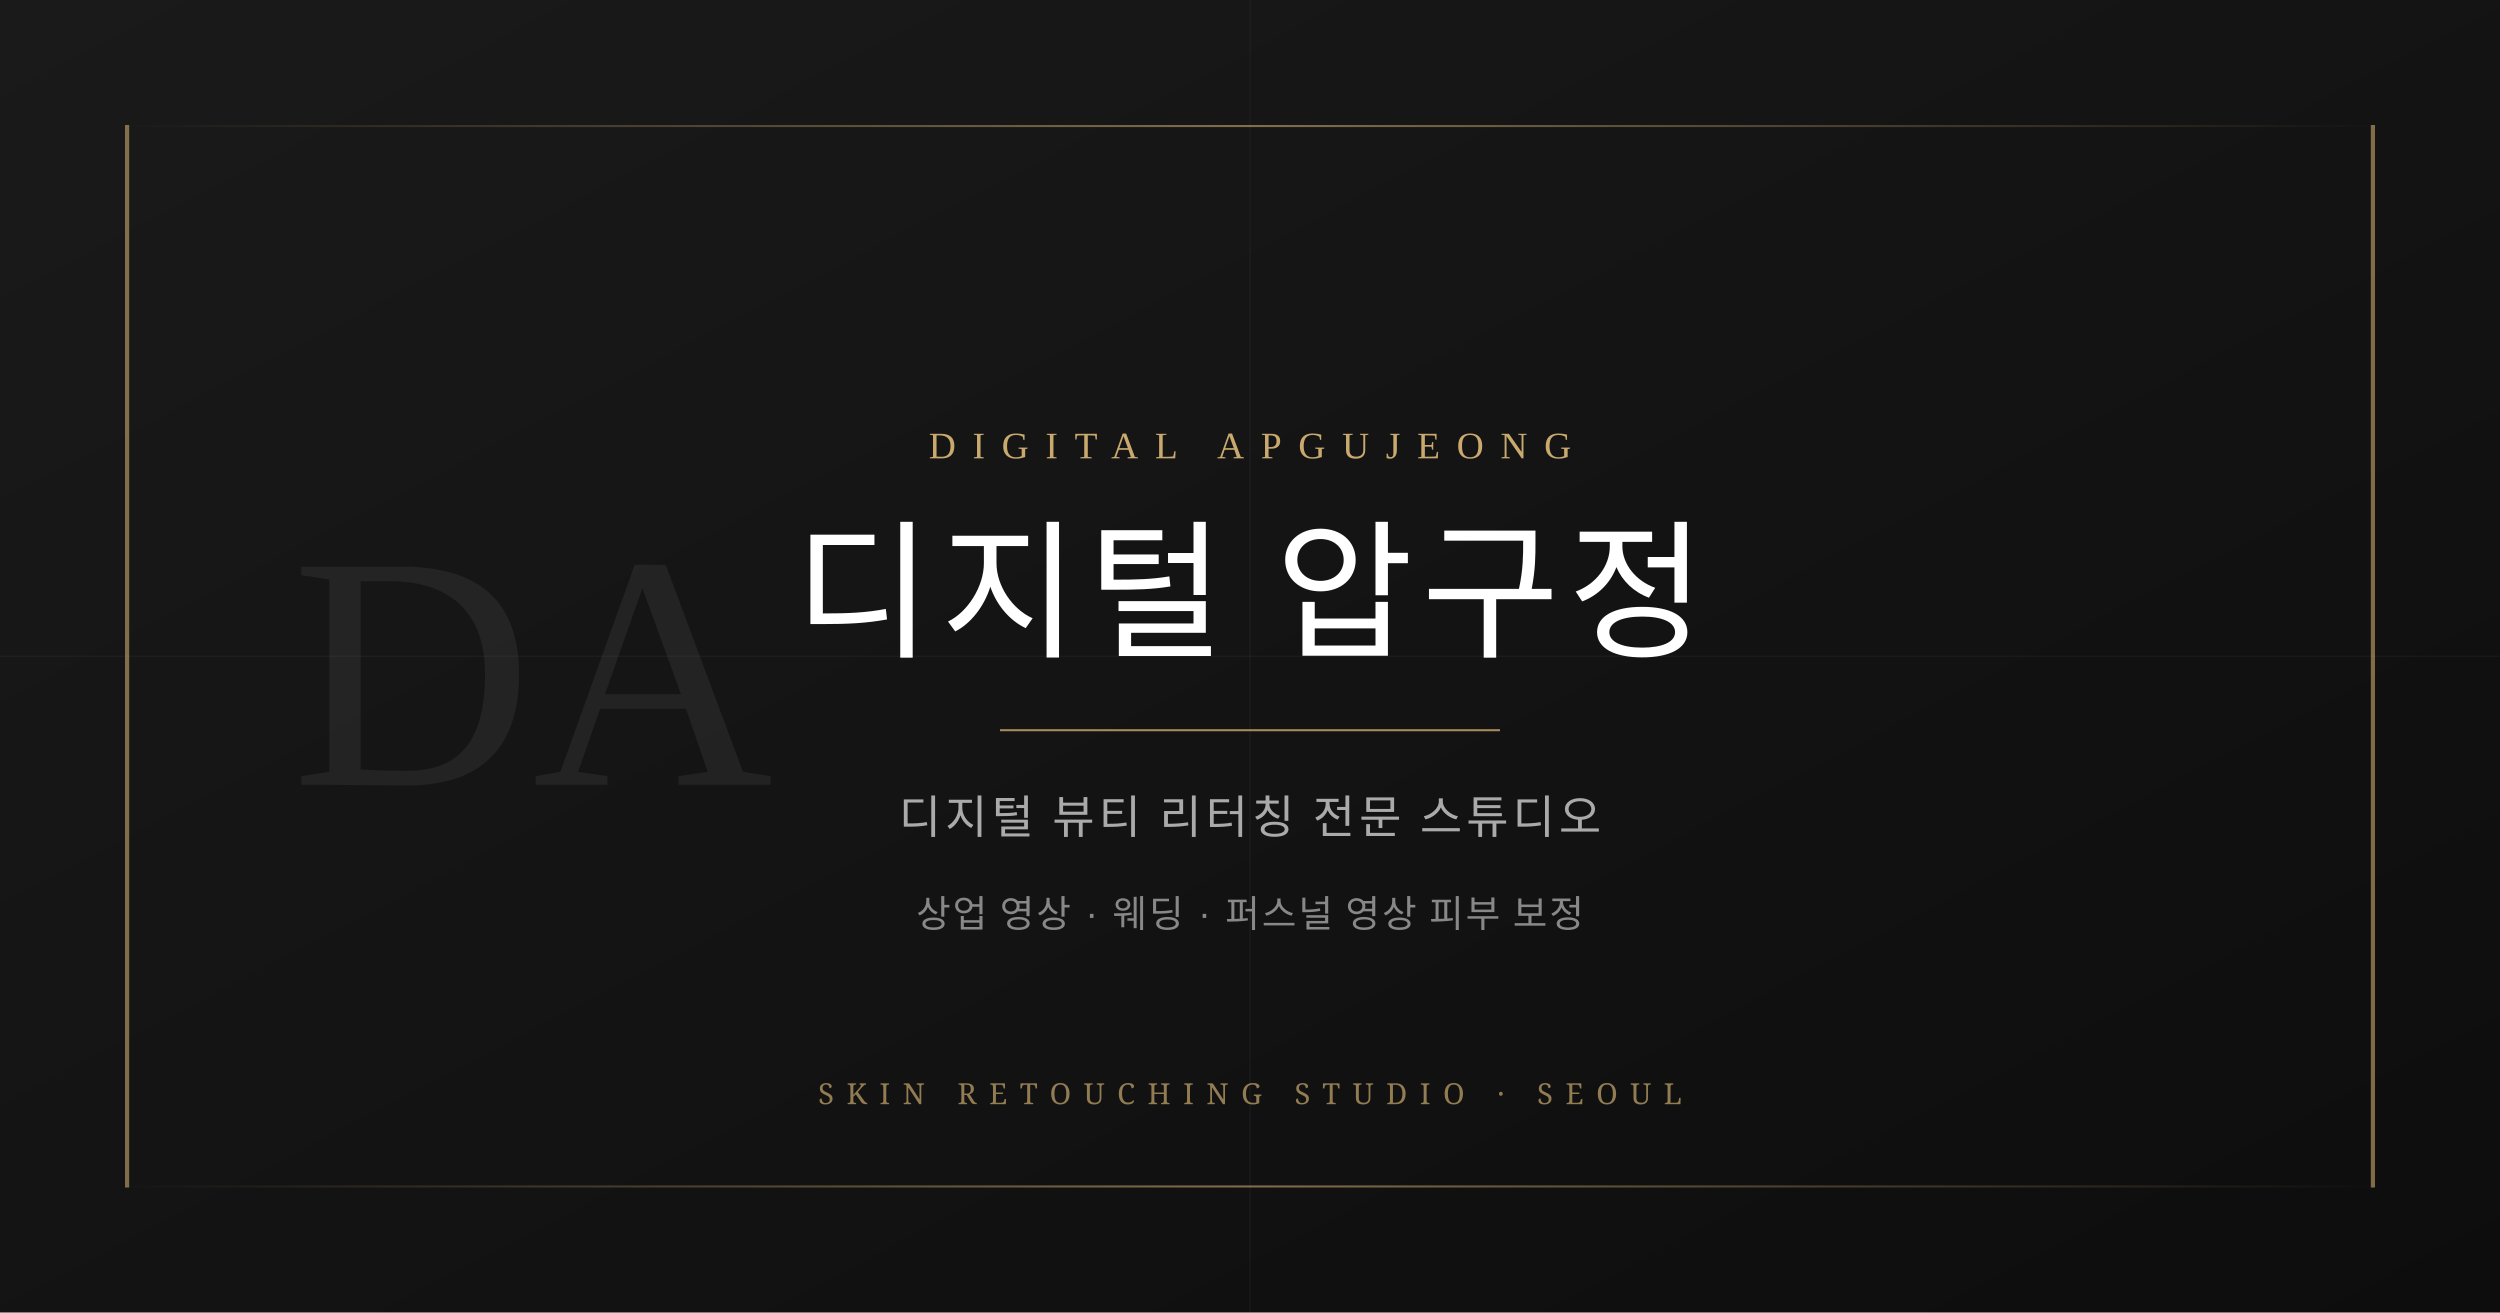
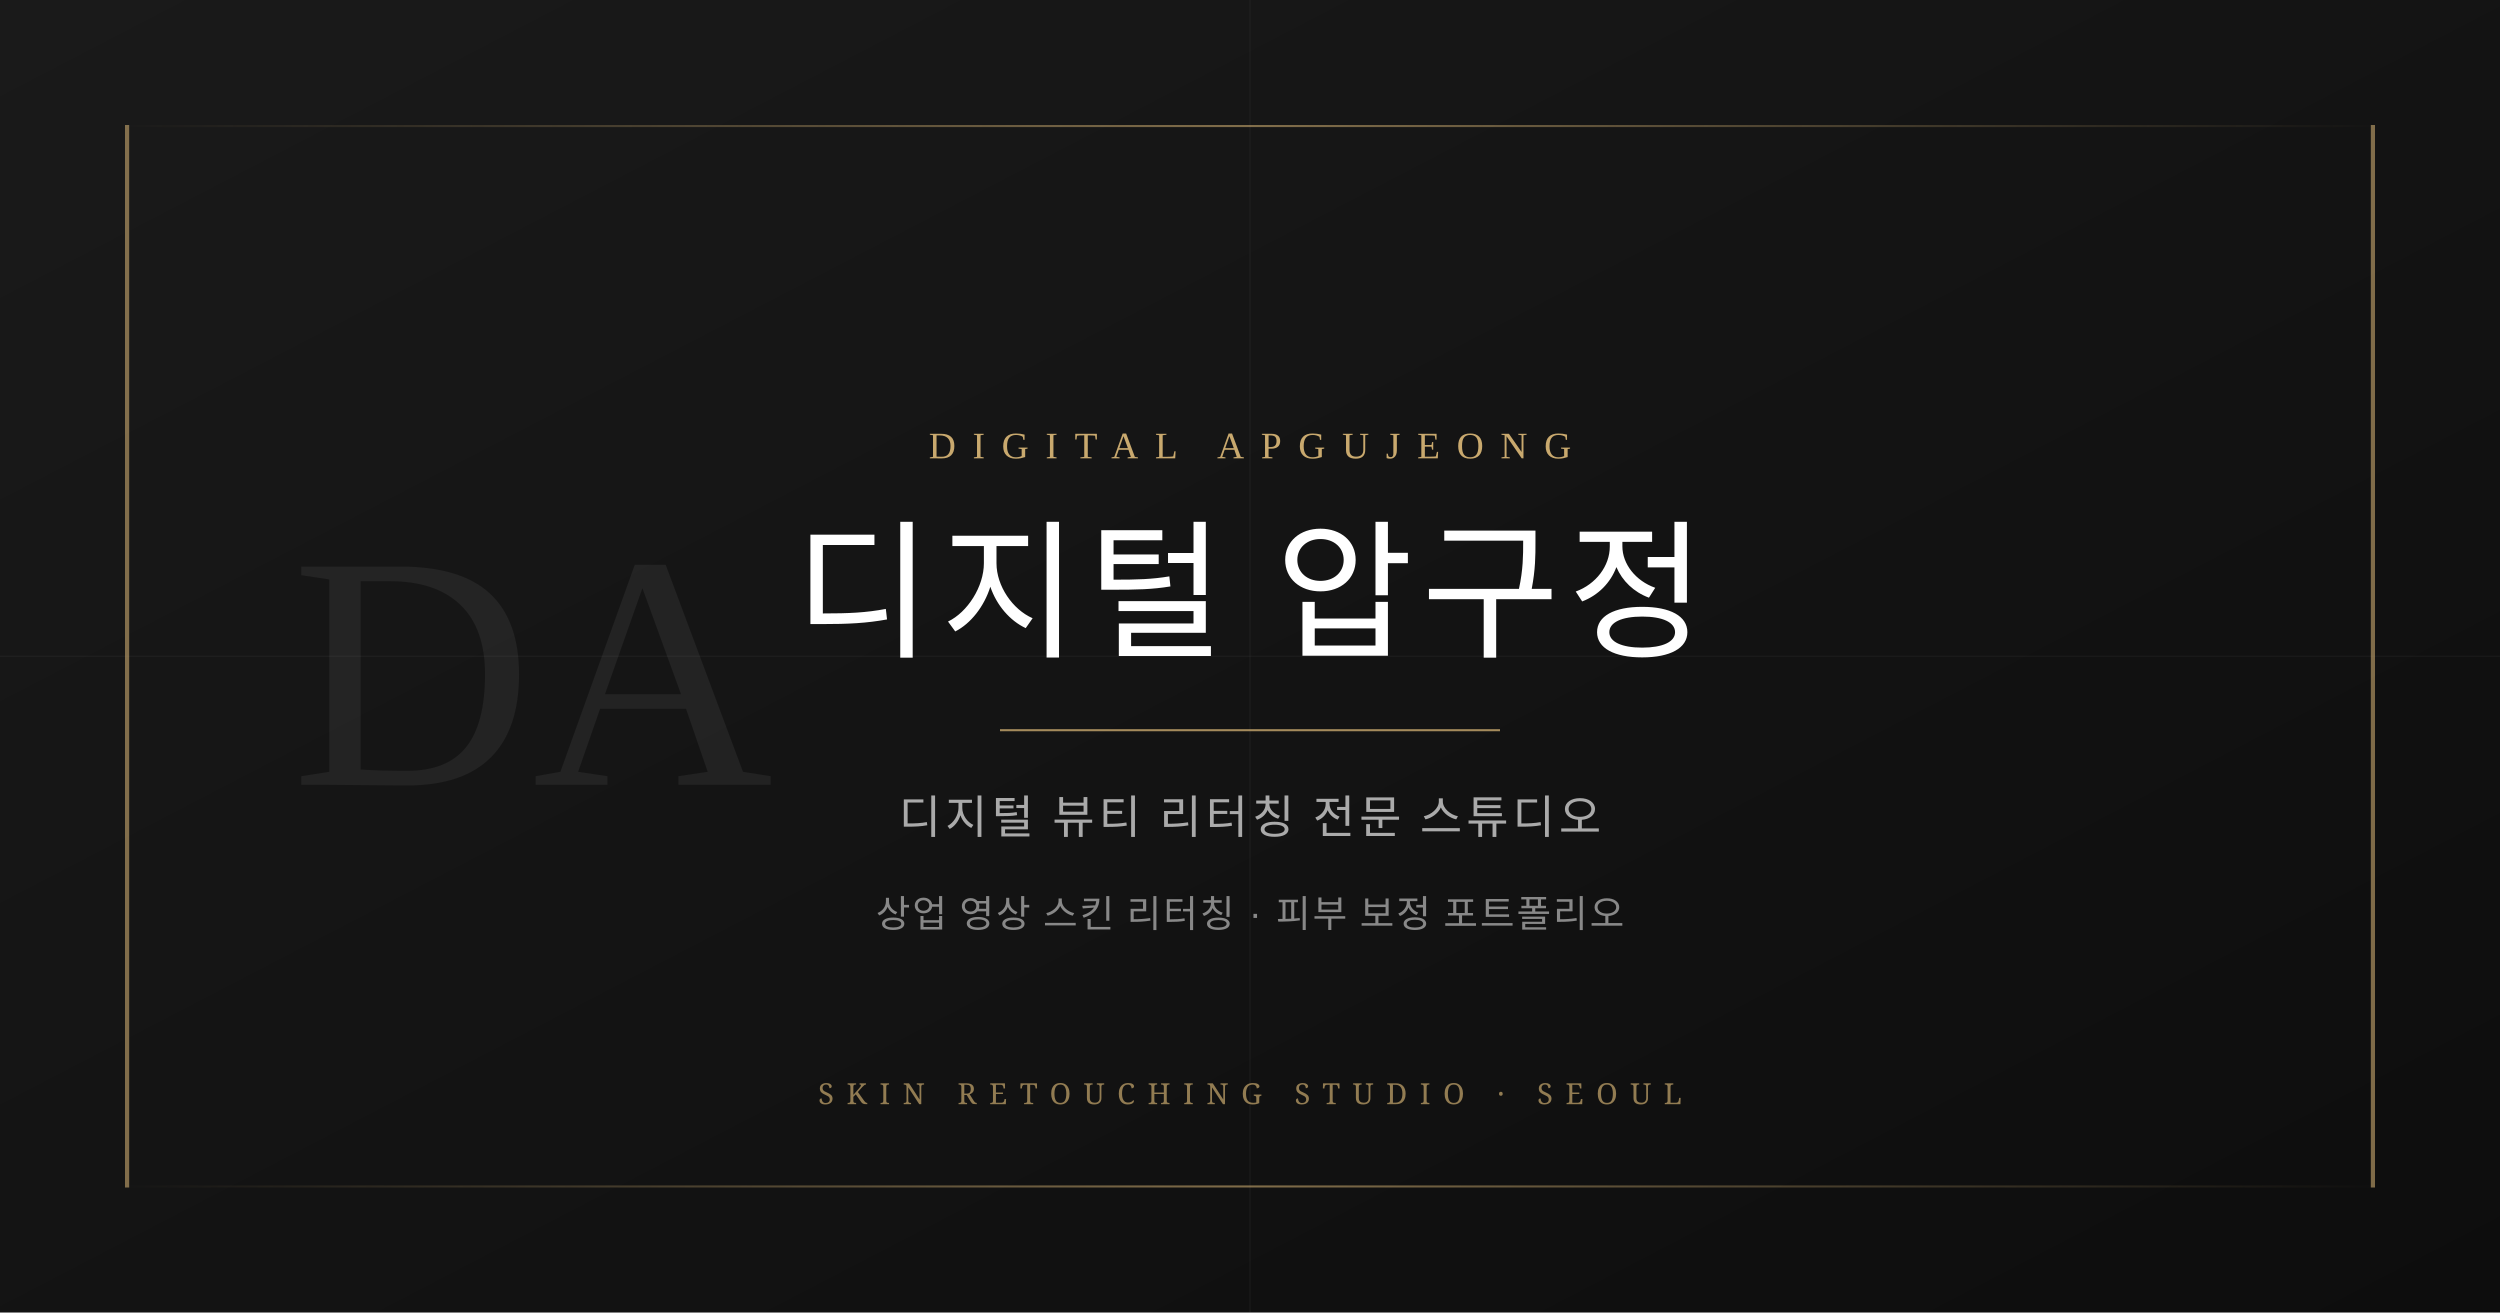
<svg xmlns="http://www.w3.org/2000/svg" viewBox="0 0 1200 630" width="1200" height="630">
  <defs>
    <linearGradient id="bg" x1="0%" y1="0%" x2="100%" y2="100%">
      <stop offset="0%" stop-color="#1a1a1a" />
      <stop offset="100%" stop-color="#0d0d0d" />
    </linearGradient>
    <linearGradient id="accent" x1="0%" y1="0%" x2="100%" y2="0%">
      <stop offset="0%" stop-color="#c9a96e" stop-opacity="0" />
      <stop offset="50%" stop-color="#c9a96e" />
      <stop offset="100%" stop-color="#c9a96e" stop-opacity="0" />
    </linearGradient>
  </defs>
  <rect width="1200" height="630" fill="url(#bg)" />
  <line x1="0" y1="315" x2="1200" y2="315" stroke="#ffffff" stroke-width="0.5" opacity="0.05" />
  <line x1="600" y1="0" x2="600" y2="630" stroke="#ffffff" stroke-width="0.5" opacity="0.05" />
  <rect x="60" y="60" width="2" height="510" fill="#c9a96e" opacity="0.6" />
  <rect x="1138" y="60" width="2" height="510" fill="#c9a96e" opacity="0.6" />
  <rect x="60" y="60" width="1080" height="1" fill="url(#accent)" opacity="0.6" />
  <rect x="60" y="569" width="1080" height="1" fill="url(#accent)" opacity="0.6" />
  <text x="140" y="340" font-family="Georgia, 'Times New Roman', serif" font-size="160" fill="#ffffff" dominant-baseline="middle" font-weight="400" opacity="0.06">DA</text>
  <text x="600" y="220" font-family="Georgia, 'Times New Roman', serif" font-size="18" fill="#c9a96e" text-anchor="middle" letter-spacing="8">DIGITAL APGUJEONG</text>
  <text x="600" y="310" font-family="Georgia, 'Times New Roman', serif" font-size="72" fill="#ffffff" text-anchor="middle" font-weight="400" letter-spacing="4">디지털 압구정</text>
  <rect x="480" y="350" width="240" height="1" fill="#c9a96e" opacity="0.8" />
  <text x="600" y="400" font-family="'Noto Sans KR', Arial, sans-serif" font-size="22" fill="#aaaaaa" text-anchor="middle" letter-spacing="2">디지털 뷰티 리터칭 전문 스튜디오</text>
-   <text x="600" y="445" font-family="'Noto Sans KR', Arial, sans-serif" font-size="18" fill="#888888" text-anchor="middle" letter-spacing="1">상업 영상 · 웨딩 · 퍼스널 영상 피부 보정</text>
+   <text x="600" y="445" font-family="'Noto Sans KR', Arial, sans-serif" font-size="18" fill="#888888" text-anchor="middle" letter-spacing="1">상업 영상 스킨 리터칭 · 피부 보정 포트폴리오</text>
  <text x="600" y="530" font-family="Georgia, serif" font-size="14" fill="#c9a96e" text-anchor="middle" letter-spacing="6" opacity="0.7">SKIN RETOUCHING STUDIO · SEOUL</text>
</svg>
